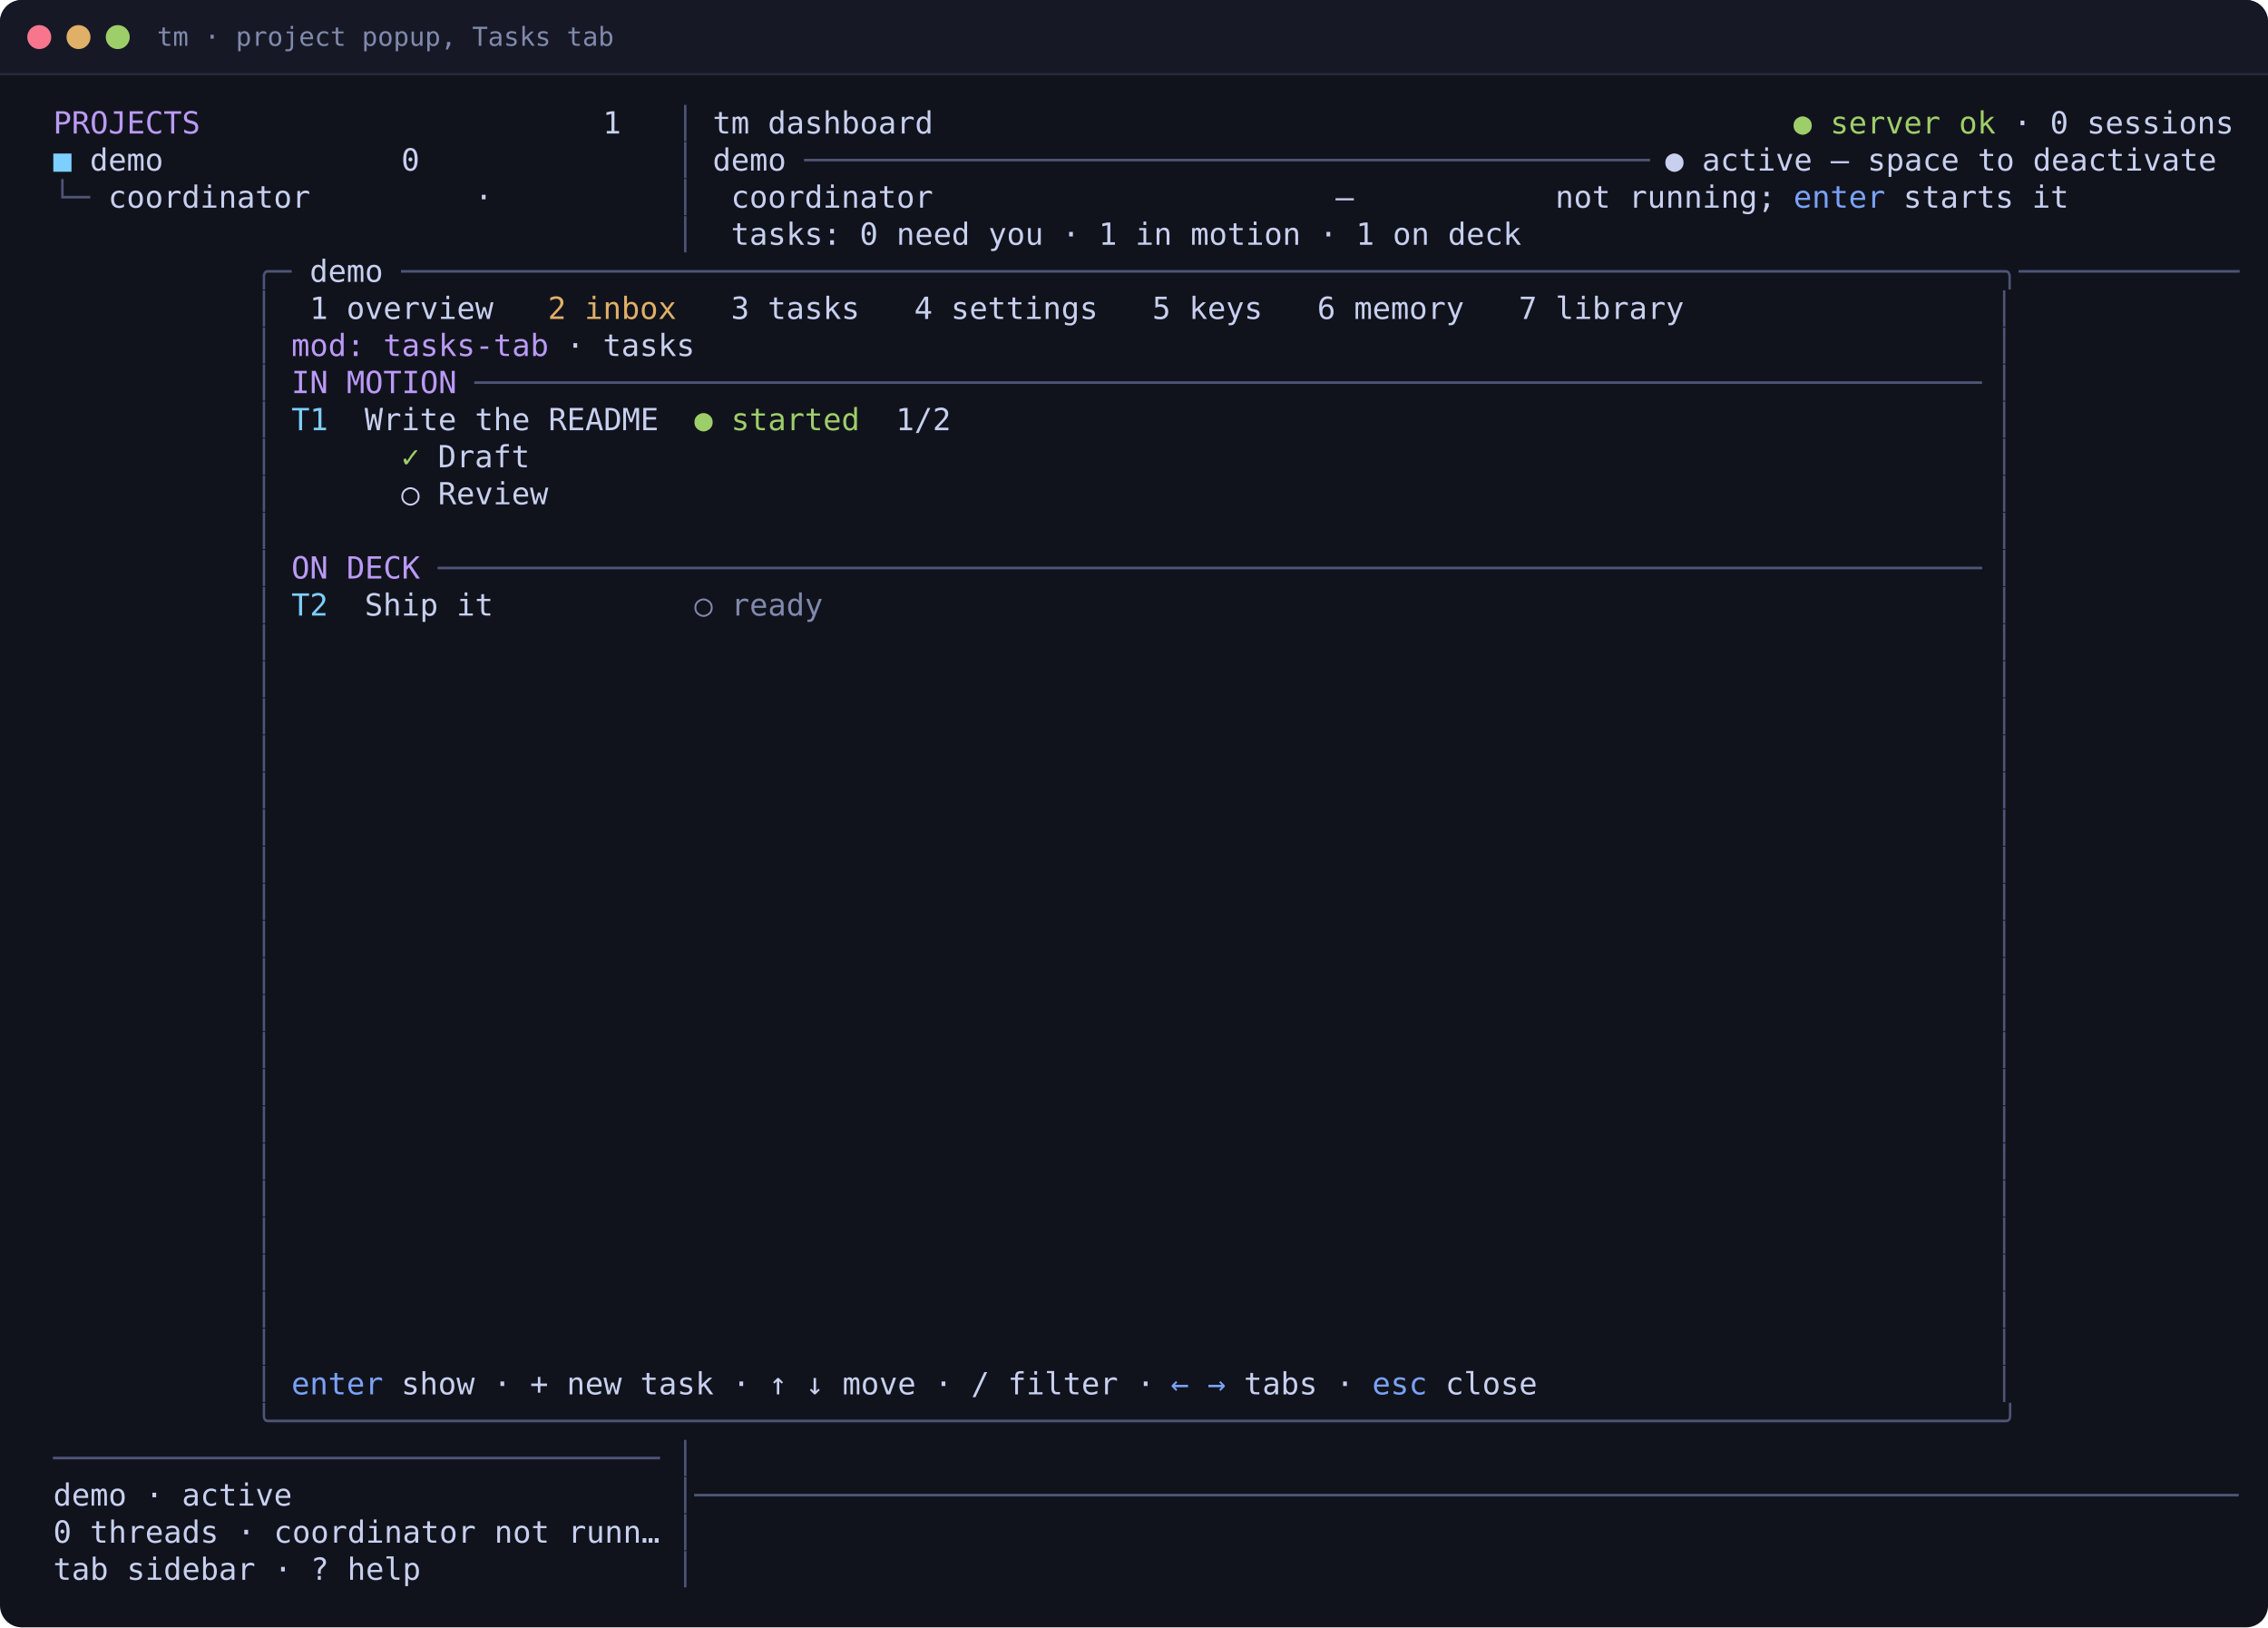
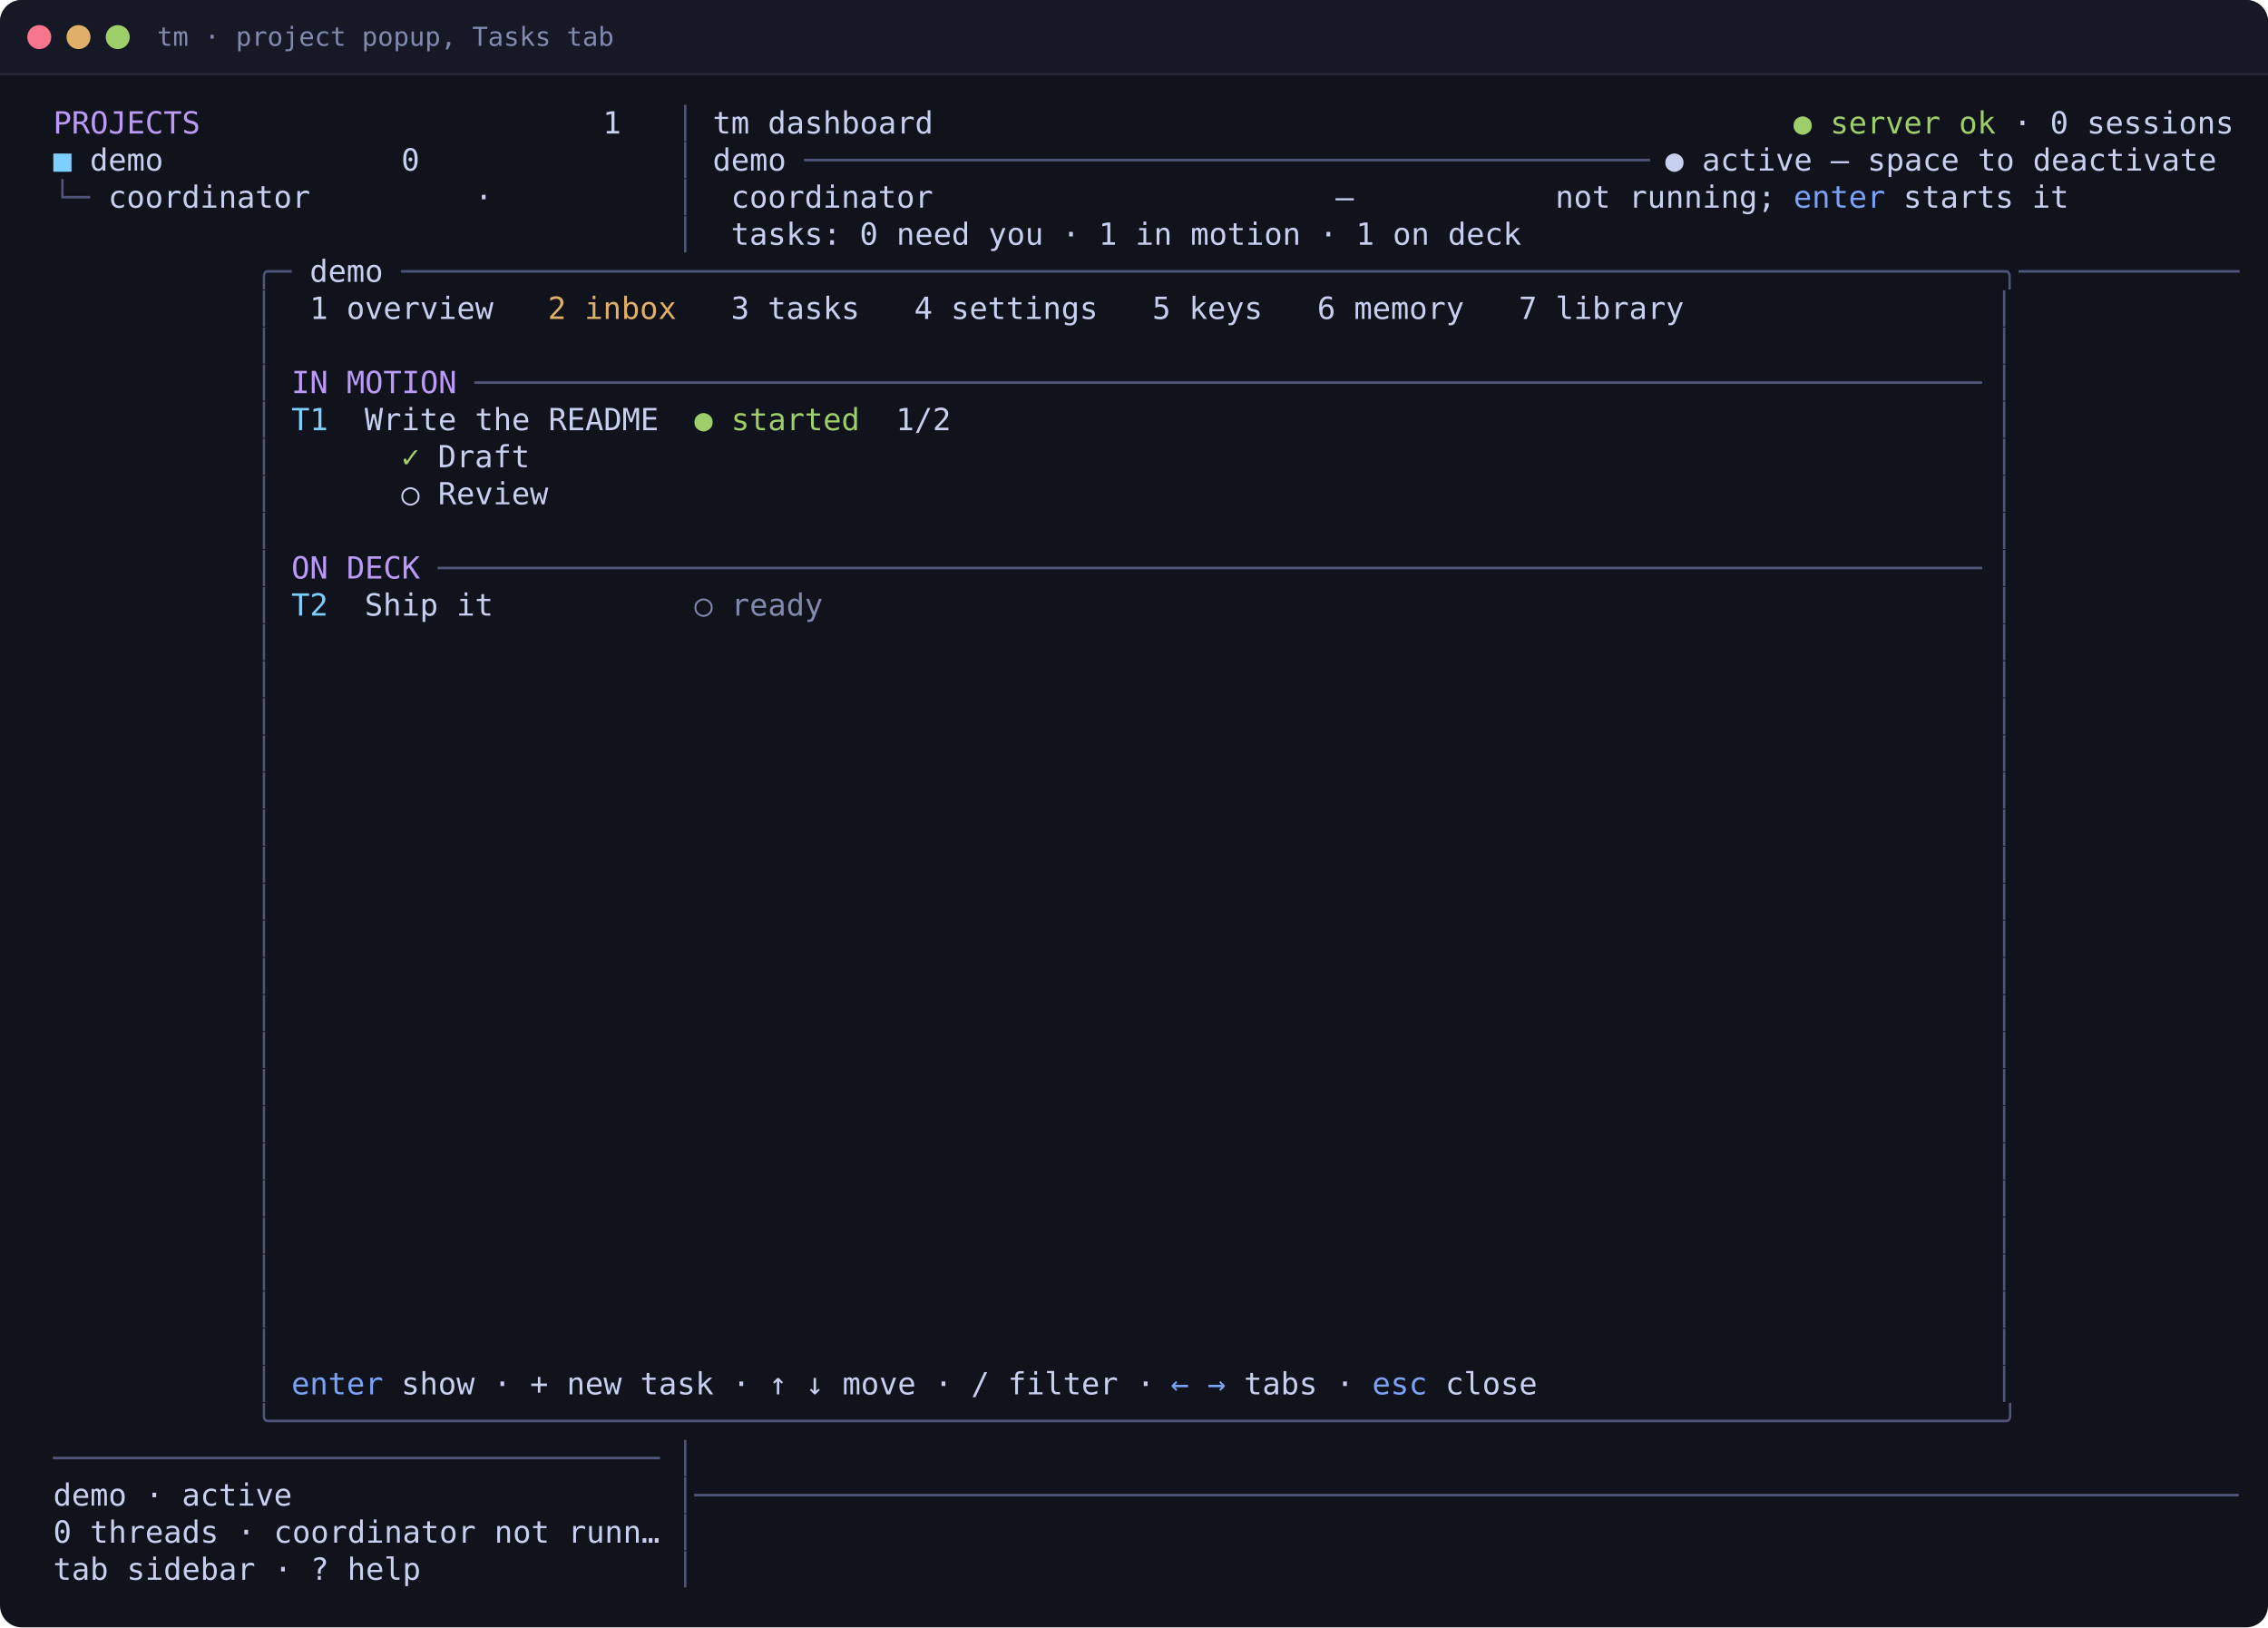
<svg xmlns="http://www.w3.org/2000/svg" width="1040" height="746" viewBox="0 0 1040 746" role="img" aria-labelledby="t">
  <style>text{font:14px ui-monospace,SFMono-Regular,Menlo,Consolas,'DejaVu Sans Mono','Liberation Mono',monospace;white-space:pre}</style>
  <rect width="1040" height="746" rx="10" fill="#11131c" />
  <rect width="1040" height="34" rx="10" fill="#161925" />
  <rect y="24" width="1040" height="10" fill="#161925" />
  <line x1="0" y1="34" x2="1040" y2="34" stroke="#262a3d" />
  <circle cx="18" cy="17" r="5.5" fill="#f7768e" />
  <circle cx="36" cy="17" r="5.5" fill="#e0af68" />
  <circle cx="54" cy="17" r="5.5" fill="#9ece6a" />
  <text x="72" y="21" fill="#8189ad" style="font-size:12px">tm · project popup, Tasks tab</text>
  <text x="24.4" y="61.2" fill="#bb9af7" font-weight="700" textLength="67.2" lengthAdjust="spacingAndGlyphs">PROJECTS</text>
  <text x="276.4" y="61.2" fill="#c8d0f0">1</text>
  <text x="310.0" y="61.2" fill="#4e5578">│</text>
  <text x="326.8" y="61.2" fill="#c8d0f0" font-weight="700" textLength="100.8" lengthAdjust="spacingAndGlyphs">tm dashboard</text>
  <text x="822.4" y="61.2" fill="#9ece6a" textLength="92.4" lengthAdjust="spacingAndGlyphs">● server ok</text>
  <text x="923.2" y="61.2" fill="#c8d0f0" textLength="100.8" lengthAdjust="spacingAndGlyphs">· 0 sessions</text>
  <text x="24.4" y="78.2" fill="#7dcfff">■</text>
  <text x="41.2" y="78.2" fill="#c8d0f0" textLength="33.6" lengthAdjust="spacingAndGlyphs">demo</text>
  <text x="184.0" y="78.2" fill="#c8d0f0">0</text>
  <text x="310.0" y="78.2" fill="#4e5578">│</text>
  <text x="326.8" y="78.2" fill="#c8d0f0" textLength="33.6" lengthAdjust="spacingAndGlyphs">demo</text>
  <text x="368.8" y="78.2" fill="#4e5578" textLength="386.4" lengthAdjust="spacingAndGlyphs">──────────────────────────────────────────────</text>
  <text x="763.6" y="78.2" fill="#c8d0f0" textLength="252.0" lengthAdjust="spacingAndGlyphs">● active — space to deactivate</text>
  <text x="24.4" y="95.2" fill="#4e5578" textLength="16.8" lengthAdjust="spacingAndGlyphs">└─</text>
  <text x="49.6" y="95.2" fill="#c8d0f0" textLength="92.4" lengthAdjust="spacingAndGlyphs">coordinator</text>
  <text x="217.6" y="95.2" fill="#c8d0f0">·</text>
  <text x="310.0" y="95.2" fill="#4e5578">│</text>
  <text x="335.2" y="95.2" fill="#c8d0f0" textLength="92.4" lengthAdjust="spacingAndGlyphs">coordinator</text>
  <text x="612.4" y="95.2" fill="#c8d0f0">—</text>
  <text x="713.2" y="95.2" fill="#c8d0f0" textLength="100.8" lengthAdjust="spacingAndGlyphs">not running;</text>
  <text x="822.4" y="95.2" fill="#7aa2f7" textLength="42.0" lengthAdjust="spacingAndGlyphs">enter</text>
  <text x="872.8" y="95.2" fill="#c8d0f0" textLength="75.6" lengthAdjust="spacingAndGlyphs">starts it</text>
  <text x="310.0" y="112.2" fill="#4e5578">│</text>
  <text x="335.2" y="112.2" fill="#c8d0f0" textLength="361.2" lengthAdjust="spacingAndGlyphs">tasks: 0 need you · 1 in motion · 1 on deck</text>
  <text x="116.8" y="129.2" fill="#4e5578" textLength="16.8" lengthAdjust="spacingAndGlyphs">╭─</text>
  <text x="142.0" y="129.2" fill="#c8d0f0" textLength="33.6" lengthAdjust="spacingAndGlyphs">demo</text>
  <text x="184.0" y="129.2" fill="#4e5578" textLength="840.0" lengthAdjust="spacingAndGlyphs">───────────────────────────────────────────────────────────────────────────────────────╮────────────</text>
  <text x="116.8" y="146.2" fill="#4e5578">│</text>
  <text x="142.0" y="146.2" fill="#c8d0f0" textLength="84.0" lengthAdjust="spacingAndGlyphs">1 overview</text>
  <text x="251.2" y="146.2" fill="#e0af68" textLength="58.8" lengthAdjust="spacingAndGlyphs">2 inbox</text>
  <text x="335.2" y="146.2" fill="#c8d0f0" textLength="58.8" lengthAdjust="spacingAndGlyphs">3 tasks</text>
  <text x="419.2" y="146.2" fill="#c8d0f0" textLength="84.0" lengthAdjust="spacingAndGlyphs">4 settings</text>
  <text x="528.4" y="146.2" fill="#c8d0f0" textLength="50.4" lengthAdjust="spacingAndGlyphs">5 keys</text>
  <text x="604.0" y="146.2" fill="#c8d0f0" textLength="67.2" lengthAdjust="spacingAndGlyphs">6 memory</text>
  <text x="696.4" y="146.2" fill="#c8d0f0" textLength="75.6" lengthAdjust="spacingAndGlyphs">7 library</text>
  <text x="914.8" y="146.2" fill="#4e5578">│</text>
  <text x="116.8" y="163.2" fill="#4e5578">│</text>
-   <text x="133.6" y="163.2" fill="#bb9af7" textLength="117.6" lengthAdjust="spacingAndGlyphs">mod: tasks-tab</text>
-   <text x="259.6" y="163.2" fill="#c8d0f0" textLength="58.8" lengthAdjust="spacingAndGlyphs">· tasks</text>
  <text x="914.8" y="163.2" fill="#4e5578">│</text>
  <text x="116.8" y="180.2" fill="#4e5578">│</text>
  <text x="133.6" y="180.2" fill="#bb9af7" font-weight="700" textLength="75.6" lengthAdjust="spacingAndGlyphs">IN MOTION</text>
  <text x="217.6" y="180.2" fill="#4e5578" textLength="688.8" lengthAdjust="spacingAndGlyphs">──────────────────────────────────────────────────────────────────────────────────</text>
  <text x="914.8" y="180.2" fill="#4e5578">│</text>
  <text x="116.8" y="197.2" fill="#4e5578">│</text>
  <text x="133.6" y="197.2" fill="#7dcfff" font-weight="700" textLength="16.8" lengthAdjust="spacingAndGlyphs">T1</text>
  <text x="167.2" y="197.2" fill="#c8d0f0" textLength="134.4" lengthAdjust="spacingAndGlyphs">Write the README</text>
  <text x="318.4" y="197.2" fill="#9ece6a" textLength="75.6" lengthAdjust="spacingAndGlyphs">● started</text>
  <text x="410.8" y="197.2" fill="#c8d0f0" textLength="25.2" lengthAdjust="spacingAndGlyphs">1/2</text>
  <text x="914.8" y="197.2" fill="#4e5578">│</text>
  <text x="116.8" y="214.2" fill="#4e5578">│</text>
  <text x="184.0" y="214.2" fill="#9ece6a">✓</text>
  <text x="200.8" y="214.2" fill="#c8d0f0" textLength="42.0" lengthAdjust="spacingAndGlyphs">Draft</text>
  <text x="914.8" y="214.2" fill="#4e5578">│</text>
  <text x="116.8" y="231.2" fill="#4e5578">│</text>
  <text x="184.0" y="231.2" fill="#c8d0f0" textLength="67.2" lengthAdjust="spacingAndGlyphs">○ Review</text>
  <text x="914.8" y="231.2" fill="#4e5578">│</text>
  <text x="116.8" y="248.2" fill="#4e5578">│</text>
  <text x="914.8" y="248.2" fill="#4e5578">│</text>
  <text x="116.8" y="265.2" fill="#4e5578">│</text>
  <text x="133.6" y="265.2" fill="#bb9af7" font-weight="700" textLength="58.8" lengthAdjust="spacingAndGlyphs">ON DECK</text>
  <text x="200.8" y="265.2" fill="#4e5578" textLength="705.6" lengthAdjust="spacingAndGlyphs">────────────────────────────────────────────────────────────────────────────────────</text>
  <text x="914.8" y="265.2" fill="#4e5578">│</text>
  <text x="116.8" y="282.2" fill="#4e5578">│</text>
  <text x="133.6" y="282.2" fill="#7dcfff" font-weight="700" textLength="16.8" lengthAdjust="spacingAndGlyphs">T2</text>
  <text x="167.2" y="282.2" fill="#c8d0f0" textLength="58.8" lengthAdjust="spacingAndGlyphs">Ship it</text>
  <text x="318.4" y="282.2" fill="#8189ad" textLength="58.8" lengthAdjust="spacingAndGlyphs">○ ready</text>
  <text x="914.8" y="282.2" fill="#4e5578">│</text>
  <text x="116.8" y="299.2" fill="#4e5578">│</text>
  <text x="914.8" y="299.2" fill="#4e5578">│</text>
  <text x="116.8" y="316.2" fill="#4e5578">│</text>
  <text x="914.8" y="316.2" fill="#4e5578">│</text>
  <text x="116.8" y="333.2" fill="#4e5578">│</text>
  <text x="914.8" y="333.2" fill="#4e5578">│</text>
  <text x="116.8" y="350.2" fill="#4e5578">│</text>
  <text x="914.8" y="350.2" fill="#4e5578">│</text>
  <text x="116.8" y="367.2" fill="#4e5578">│</text>
  <text x="914.8" y="367.2" fill="#4e5578">│</text>
  <text x="116.8" y="384.2" fill="#4e5578">│</text>
  <text x="914.8" y="384.2" fill="#4e5578">│</text>
  <text x="116.8" y="401.2" fill="#4e5578">│</text>
  <text x="914.8" y="401.2" fill="#4e5578">│</text>
  <text x="116.8" y="418.2" fill="#4e5578">│</text>
  <text x="914.8" y="418.2" fill="#4e5578">│</text>
  <text x="116.8" y="435.2" fill="#4e5578">│</text>
  <text x="914.8" y="435.2" fill="#4e5578">│</text>
  <text x="116.8" y="452.2" fill="#4e5578">│</text>
  <text x="914.8" y="452.2" fill="#4e5578">│</text>
  <text x="116.8" y="469.2" fill="#4e5578">│</text>
  <text x="914.8" y="469.2" fill="#4e5578">│</text>
  <text x="116.8" y="486.2" fill="#4e5578">│</text>
  <text x="914.8" y="486.2" fill="#4e5578">│</text>
  <text x="116.8" y="503.2" fill="#4e5578">│</text>
  <text x="914.8" y="503.2" fill="#4e5578">│</text>
  <text x="116.8" y="520.2" fill="#4e5578">│</text>
  <text x="914.8" y="520.2" fill="#4e5578">│</text>
  <text x="116.8" y="537.2" fill="#4e5578">│</text>
  <text x="914.8" y="537.2" fill="#4e5578">│</text>
  <text x="116.8" y="554.2" fill="#4e5578">│</text>
  <text x="914.8" y="554.2" fill="#4e5578">│</text>
  <text x="116.8" y="571.2" fill="#4e5578">│</text>
  <text x="914.8" y="571.2" fill="#4e5578">│</text>
  <text x="116.8" y="588.2" fill="#4e5578">│</text>
  <text x="914.8" y="588.2" fill="#4e5578">│</text>
  <text x="116.8" y="605.2" fill="#4e5578">│</text>
  <text x="914.8" y="605.2" fill="#4e5578">│</text>
  <text x="116.8" y="622.2" fill="#4e5578">│</text>
  <text x="914.8" y="622.2" fill="#4e5578">│</text>
  <text x="116.8" y="639.2" fill="#4e5578">│</text>
  <text x="133.6" y="639.2" fill="#7aa2f7" textLength="42.0" lengthAdjust="spacingAndGlyphs">enter</text>
  <text x="184.0" y="639.2" fill="#c8d0f0" textLength="344.4" lengthAdjust="spacingAndGlyphs">show · + new task · ↑ ↓ move · / filter ·</text>
  <text x="536.8" y="639.2" fill="#7aa2f7" textLength="25.2" lengthAdjust="spacingAndGlyphs">← →</text>
  <text x="570.4" y="639.2" fill="#c8d0f0" textLength="50.4" lengthAdjust="spacingAndGlyphs">tabs ·</text>
  <text x="629.2" y="639.2" fill="#7aa2f7" textLength="25.2" lengthAdjust="spacingAndGlyphs">esc</text>
  <text x="662.8" y="639.2" fill="#c8d0f0" textLength="42.0" lengthAdjust="spacingAndGlyphs">close</text>
  <text x="914.8" y="639.2" fill="#4e5578">│</text>
  <text x="116.8" y="656.2" fill="#4e5578" textLength="806.4" lengthAdjust="spacingAndGlyphs">╰──────────────────────────────────────────────────────────────────────────────────────────────╯</text>
  <text x="24.4" y="673.2" fill="#4e5578" textLength="277.2" lengthAdjust="spacingAndGlyphs">─────────────────────────────────</text>
  <text x="310.0" y="673.2" fill="#4e5578">│</text>
  <text x="24.4" y="690.2" fill="#c8d0f0" textLength="109.2" lengthAdjust="spacingAndGlyphs">demo · active</text>
  <text x="310.0" y="690.2" fill="#4e5578" textLength="714.0" lengthAdjust="spacingAndGlyphs">│────────────────────────────────────────────────────────────────────────────────────</text>
  <text x="24.4" y="707.2" fill="#c8d0f0" textLength="277.2" lengthAdjust="spacingAndGlyphs">0 threads · coordinator not runn…</text>
  <text x="310.0" y="707.2" fill="#4e5578">│</text>
  <text x="24.4" y="724.2" fill="#c8d0f0" textLength="168.0" lengthAdjust="spacingAndGlyphs">tab sidebar · ? help</text>
  <text x="310.0" y="724.2" fill="#4e5578">│</text>
</svg>
